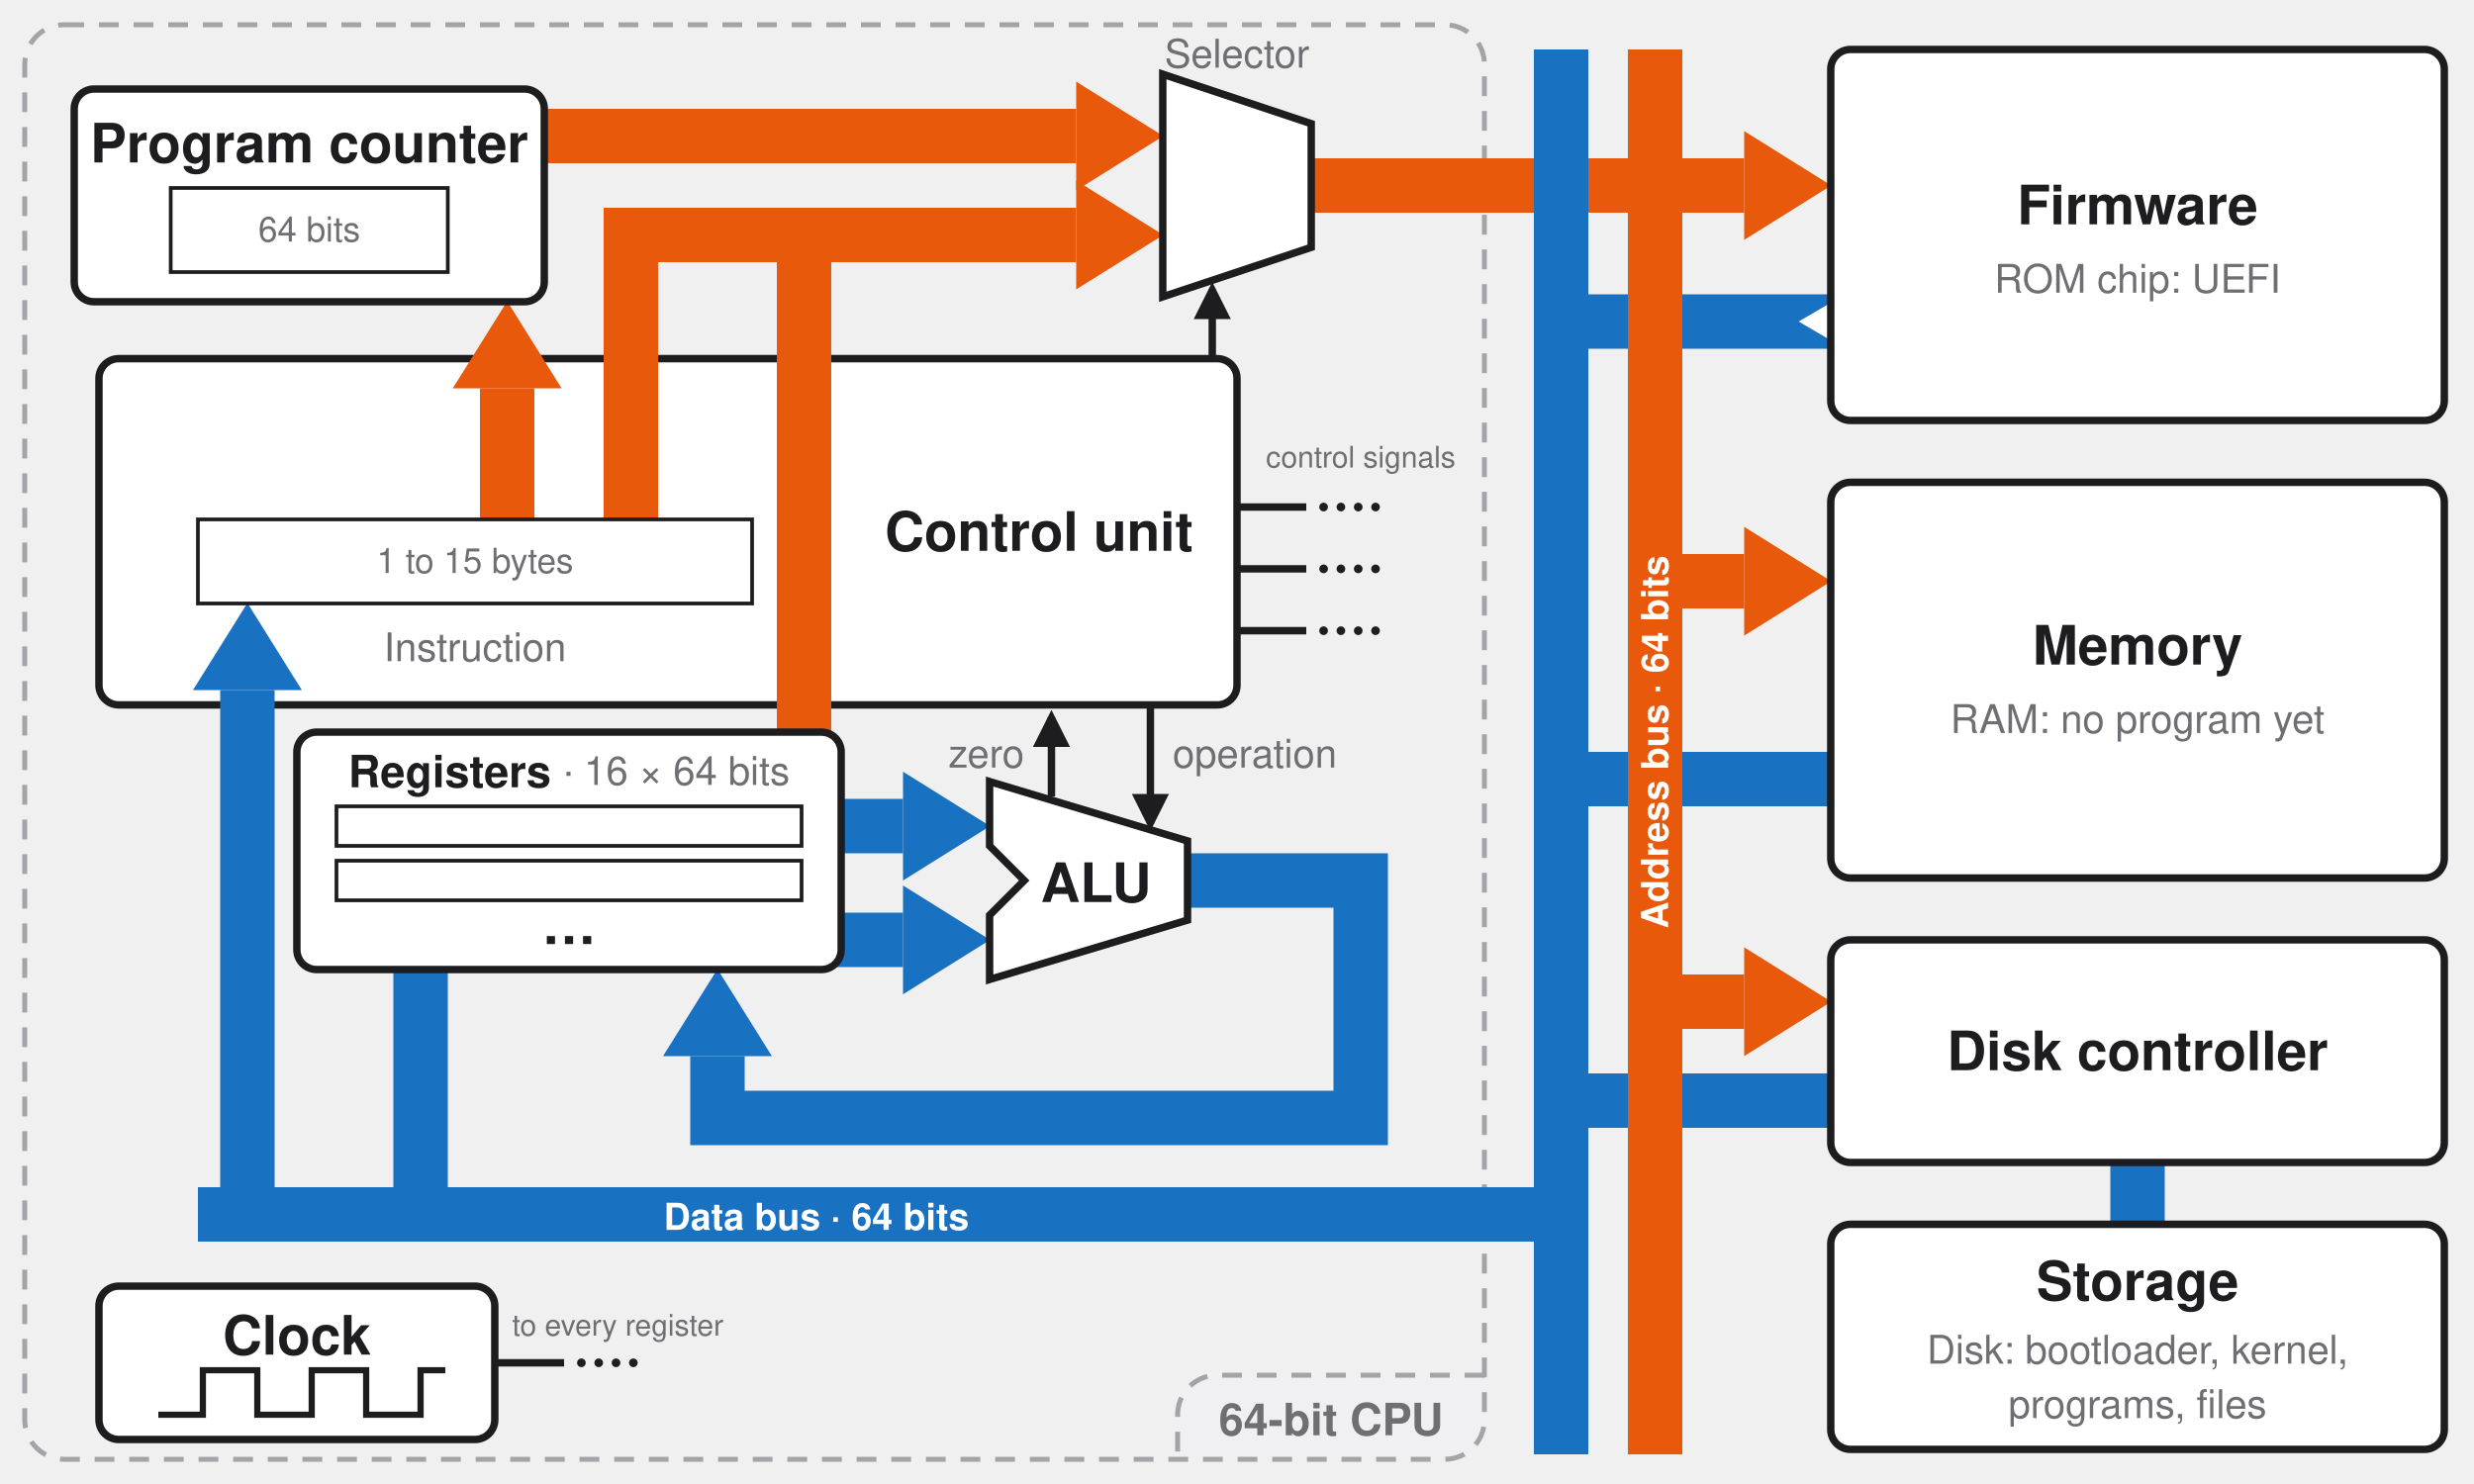
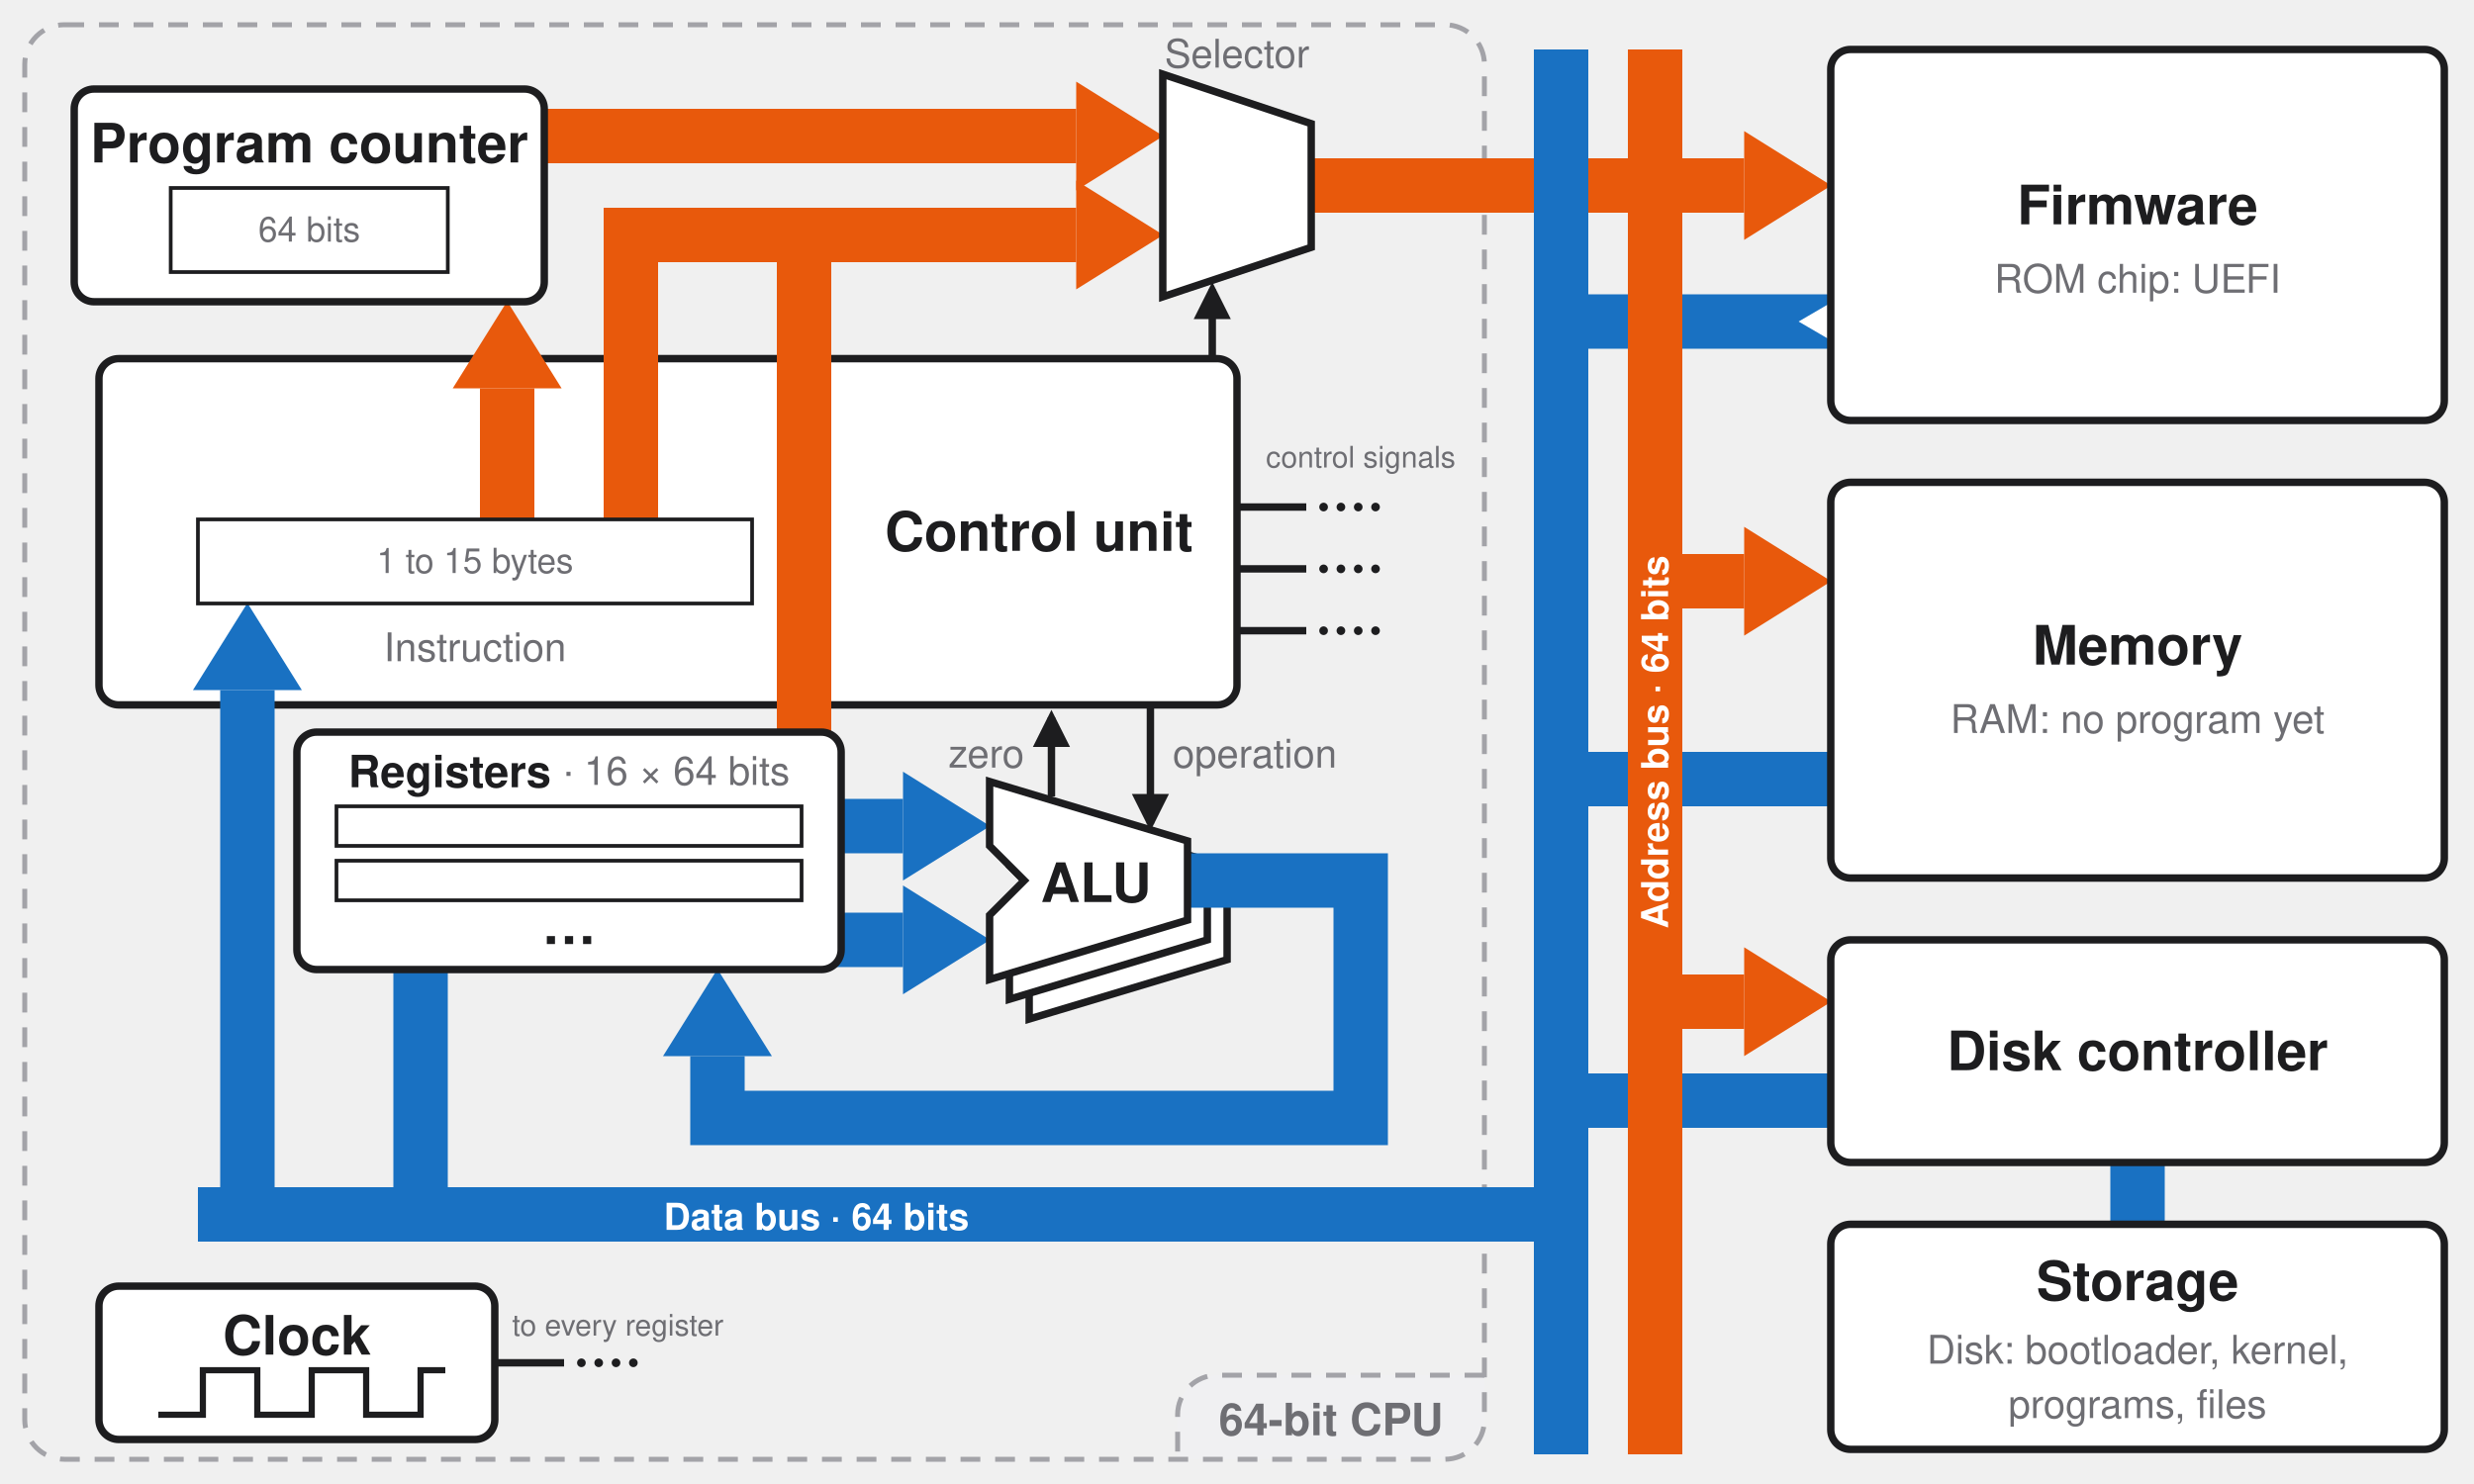
- <svg xmlns="http://www.w3.org/2000/svg" viewBox="0 0 1000 600" role="img" aria-label="The machine at boot: a 64-bit processor with sixteen registers, connected to a firmware chip, memory and a disk controller by a 64-bit data bus and a 64-bit address bus, with the storage behind the disk controller">
+ <svg xmlns="http://www.w3.org/2000/svg" viewBox="0 0 1000 600" role="img" aria-label="The machine at boot: a 64-bit processor with sixteen registers and several ALUs, connected to a firmware chip, memory and a disk controller by a 64-bit data bus and a 64-bit address bus, with the storage behind the disk controller">
  <defs>
    <marker id="data-arrow" viewBox="0 0 8 10" refX="0" refY="5" markerWidth="1.6" markerHeight="2" orient="auto">
      <path d="M0 0 L8 5 L0 10 z" fill="#1971c2" />
    </marker>
    <marker id="address-arrow" viewBox="0 0 8 10" refX="0" refY="5" markerWidth="1.6" markerHeight="2" orient="auto">
      <path d="M0 0 L8 5 L0 10 z" fill="#e8590c" />
    </marker>
    <marker id="wire-arrow" viewBox="0 0 10 10" refX="8" refY="5" markerWidth="5" markerHeight="5" orient="auto">
      <path d="M0 0 L10 5 L0 10 z" fill="#1d1d1f" />
    </marker>
  </defs>
  <style>
    .frame { fill: none; stroke: #a3a3a8; stroke-width: 2; stroke-dasharray: 8 6; }
    .box { fill: #ffffff; stroke: #1d1d1f; stroke-width: 3; }
    .label { font-family: Helvetica, Arial, sans-serif; font-size: 22px; font-weight: bold; fill: #1d1d1f; text-anchor: middle; dominant-baseline: middle; }
    .small { font-family: Helvetica, Arial, sans-serif; font-size: 16px; fill: #6e6e73; text-anchor: middle; dominant-baseline: middle; }
    .tiny { font-family: Helvetica, Arial, sans-serif; font-size: 14px; fill: #6e6e73; text-anchor: middle; dominant-baseline: middle; }
    .data-path { fill: none; stroke: #1971c2; stroke-width: 22; stroke-linejoin: miter; }
    .address-path { fill: none; stroke: #e8590c; stroke-width: 22; stroke-linejoin: miter; }
    .data-bus { fill: #1971c2; }
    .address-bus { fill: #e8590c; }
    .wire { fill: none; stroke: #1d1d1f; stroke-width: 3; }
    /* A wire that goes on somewhere not drawn */
    .wire-dots { fill: none; stroke: #1d1d1f; stroke-width: 3.5; stroke-linecap: round; stroke-dasharray: 0 7; }
    .bus-label { font-family: Helvetica, Arial, sans-serif; font-size: 15px; font-weight: bold; fill: #ffffff; text-anchor: middle; dominant-baseline: middle; }
    .cell { fill: #ffffff; stroke: #a3a3a8; stroke-width: 1.5; }
    .bit { fill: #ffffff; stroke: #1d1d1f; stroke-width: 1.5; }
    .step { fill: #ffffff; stroke: #a3a3a8; stroke-width: 1.5; }
    .cell-address { font-family: Menlo, Consolas, monospace; font-size: 16px; fill: #6e6e73; text-anchor: end; dominant-baseline: middle; }
  </style>
  <path d="M600 556 V574 A16 16 0 0 1 584 590 H476 V572 A16 16 0 0 1 492 556 Z" fill="#f0f0f2" />
  <rect class="frame" x="10" y="10" width="590" height="580" rx="16" />
  <path class="frame" d="M600 556 H492 A16 16 0 0 0 476 572 V590" />
  <text class="label" x="538" y="574" style="font-size: 18px; fill: #6e6e73">64-bit CPU</text>
  <g id="control-unit">
    <rect class="box" x="40" y="145" width="460" height="140" rx="8" />
    <text class="label" x="420" y="215">Control unit</text>
+   </g>
+   <g id="alu-others">
+     <polygon class="box" points="416,332 416,358 430,372 416,386 416,412 496,388 496,356" />
+     <polygon class="box" points="408,324 408,350 422,364 408,378 408,404 488,380 488,348" />
  </g>
  <g id="paths">
    <path id="path-pc-selector" class="address-path" d="M216 55 H435" marker-end="url(#address-arrow)" />
    <path id="path-ir-selector" class="address-path" d="M255 214 V95 H435" marker-end="url(#address-arrow)" />
    <path id="path-ir-pc" class="address-path" d="M205 214 V157" marker-end="url(#address-arrow)" />
    <path id="path-registers-selector" class="address-path" d="M325 310 V95" />
    <path id="path-bus-ir" class="data-path" d="M100 484 V279" marker-end="url(#data-arrow)" />
    <path id="path-registers-bus" class="data-path" d="M170 390 V484" />
    <path id="path-registers-alu-a" class="data-path" d="M336 334 H365" marker-end="url(#data-arrow)" />
    <path id="path-registers-alu-b" class="data-path" d="M336 380 H365" marker-end="url(#data-arrow)" />
    <path id="path-alu-registers" class="data-path" d="M476 356 H550 V452 H290 V427" marker-end="url(#data-arrow)" />
  </g>
  <path id="path-selector-address-bus" class="address-path" d="M526 75 H669" />
  <path id="path-data-bus-firmware" class="data-path" d="M631 130 H742" />
  <path id="path-data-bus-memory" class="data-path" d="M631 315 H742" />
  <path id="path-data-bus-controller" class="data-path" d="M631 445 H742" />
  <g id="data-bus">
    <rect class="data-bus" x="620" y="20" width="22" height="568" />
    <rect class="data-bus" x="80" y="480" width="562" height="22" />
    <text class="bus-label" x="330" y="492">Data bus · 64 bits</text>
  </g>
  <g id="address-bus">
    <rect class="address-bus" x="658" y="20" width="22" height="568" />
  </g>
  <path id="path-address-bus-firmware" class="address-path" d="M669 75 H705" marker-end="url(#address-arrow)" />
  <path id="path-address-bus-memory" class="address-path" d="M669 235 H705" marker-end="url(#address-arrow)" />
  <path id="path-address-bus-controller" class="address-path" d="M669 405 H705" marker-end="url(#address-arrow)" />
  <polygon points="739,123 739,137 727,130" fill="#ffffff" />
  <text class="bus-label" x="669" y="300" transform="rotate(-90 669 300)">Address bus · 64 bits</text>
  <g id="selector">
    <polygon class="box" points="470,30 530,50 530,100 470,120" />
    <text class="small" x="500" y="22">Selector</text>
  </g>
  <path id="wire-select" class="wire" d="M490 145 V117" marker-end="url(#wire-arrow)" />
  <g id="program-counter">
    <rect class="box" x="30" y="36" width="190" height="86" rx="8" />
    <text class="label" x="125" y="58">Program counter</text>
    <rect class="bit" x="69" y="76" width="112" height="34" />
    <text class="tiny" x="125" y="93">64 bits</text>
  </g>
  <g id="instruction-register">
    <rect class="bit" x="80" y="210" width="224" height="34" />
    <text class="tiny" x="192" y="227">1 to 15 bytes</text>
  </g>
  <text class="small" x="192" y="262">Instruction</text>
  <g id="registers">
    <rect class="box" x="120" y="296" width="220" height="96" rx="8" />
    <text class="small" x="230" y="312">
      <tspan class="label" style="font-size: 18px">Registers</tspan> · 16 × 64 bits</text>
    <rect class="bit" x="136" y="326" width="188" height="16" />
    <rect class="bit" x="136" y="348" width="188" height="16" />
    <text class="label" x="230" y="374">…</text>
  </g>
  <g id="alu">
    <polygon class="box" points="400,316 400,342 414,356 400,370 400,396 480,372 480,340" />
    <text class="label" x="443" y="357">ALU</text>
  </g>
  <path id="wire-zero" class="wire" d="M425 322 V290" marker-end="url(#wire-arrow)" />
  <text class="small" x="414" y="305" style="text-anchor: end">zero</text>
  <path id="wire-operation" class="wire" d="M465 285 V333" marker-end="url(#wire-arrow)" />
  <text class="small" x="474" y="305" style="text-anchor: start">operation</text>
  <g id="control-signals">
    <path class="wire" d="M500 205 H528" />
    <path class="wire-dots" d="M535 205 H556" />
    <path class="wire" d="M500 230 H528" />
    <path class="wire-dots" d="M535 230 H556" />
    <path class="wire" d="M500 255 H528" />
    <path class="wire-dots" d="M535 255 H556" />
    <text class="tiny" x="550" y="185" style="font-size: 12px">control signals</text>
  </g>
  <g id="clock">
    <rect class="box" x="40" y="520" width="160" height="62" rx="8" />
    <text class="label" x="120" y="540">Clock</text>
    <path d="M64 572 H82 V554 H104 V572 H126 V554 H148 V572 H170 V554 H180" fill="none" stroke="#1d1d1f" stroke-width="2.5" />
  </g>
  <g id="wire-clock">
    <path class="wire" d="M200 551 H228" />
    <path class="wire-dots" d="M235 551 H256" />
  </g>
  <text class="tiny" x="207" y="536" style="font-size: 12px; text-anchor: start">to every register</text>
  <g id="firmware">
    <rect class="box" x="740" y="20" width="248" height="150" rx="8" />
    <text class="label" x="864" y="83">Firmware</text>
    <text class="small" x="864" y="113">ROM chip: UEFI</text>
  </g>
  <g id="memory">
    <rect class="box" x="740" y="195" width="248" height="160" rx="8" />
    <text class="label" x="864" y="261">Memory</text>
    <text class="small" x="864" y="291">RAM: no program yet</text>
  </g>
  <path id="path-controller-storage" class="data-path" d="M864 465 V500" />
  <g id="disk-controller">
    <rect class="box" x="740" y="380" width="248" height="90" rx="8" />
    <text class="label" x="864" y="425">Disk controller</text>
  </g>
  <g id="storage">
    <rect class="box" x="740" y="495" width="248" height="91" rx="8" />
    <text class="label" x="864" y="518">Storage</text>
    <text class="small" x="864" y="546">Disk: bootloader, kernel,</text>
    <text class="small" x="864" y="568">programs, files</text>
  </g>
</svg>
